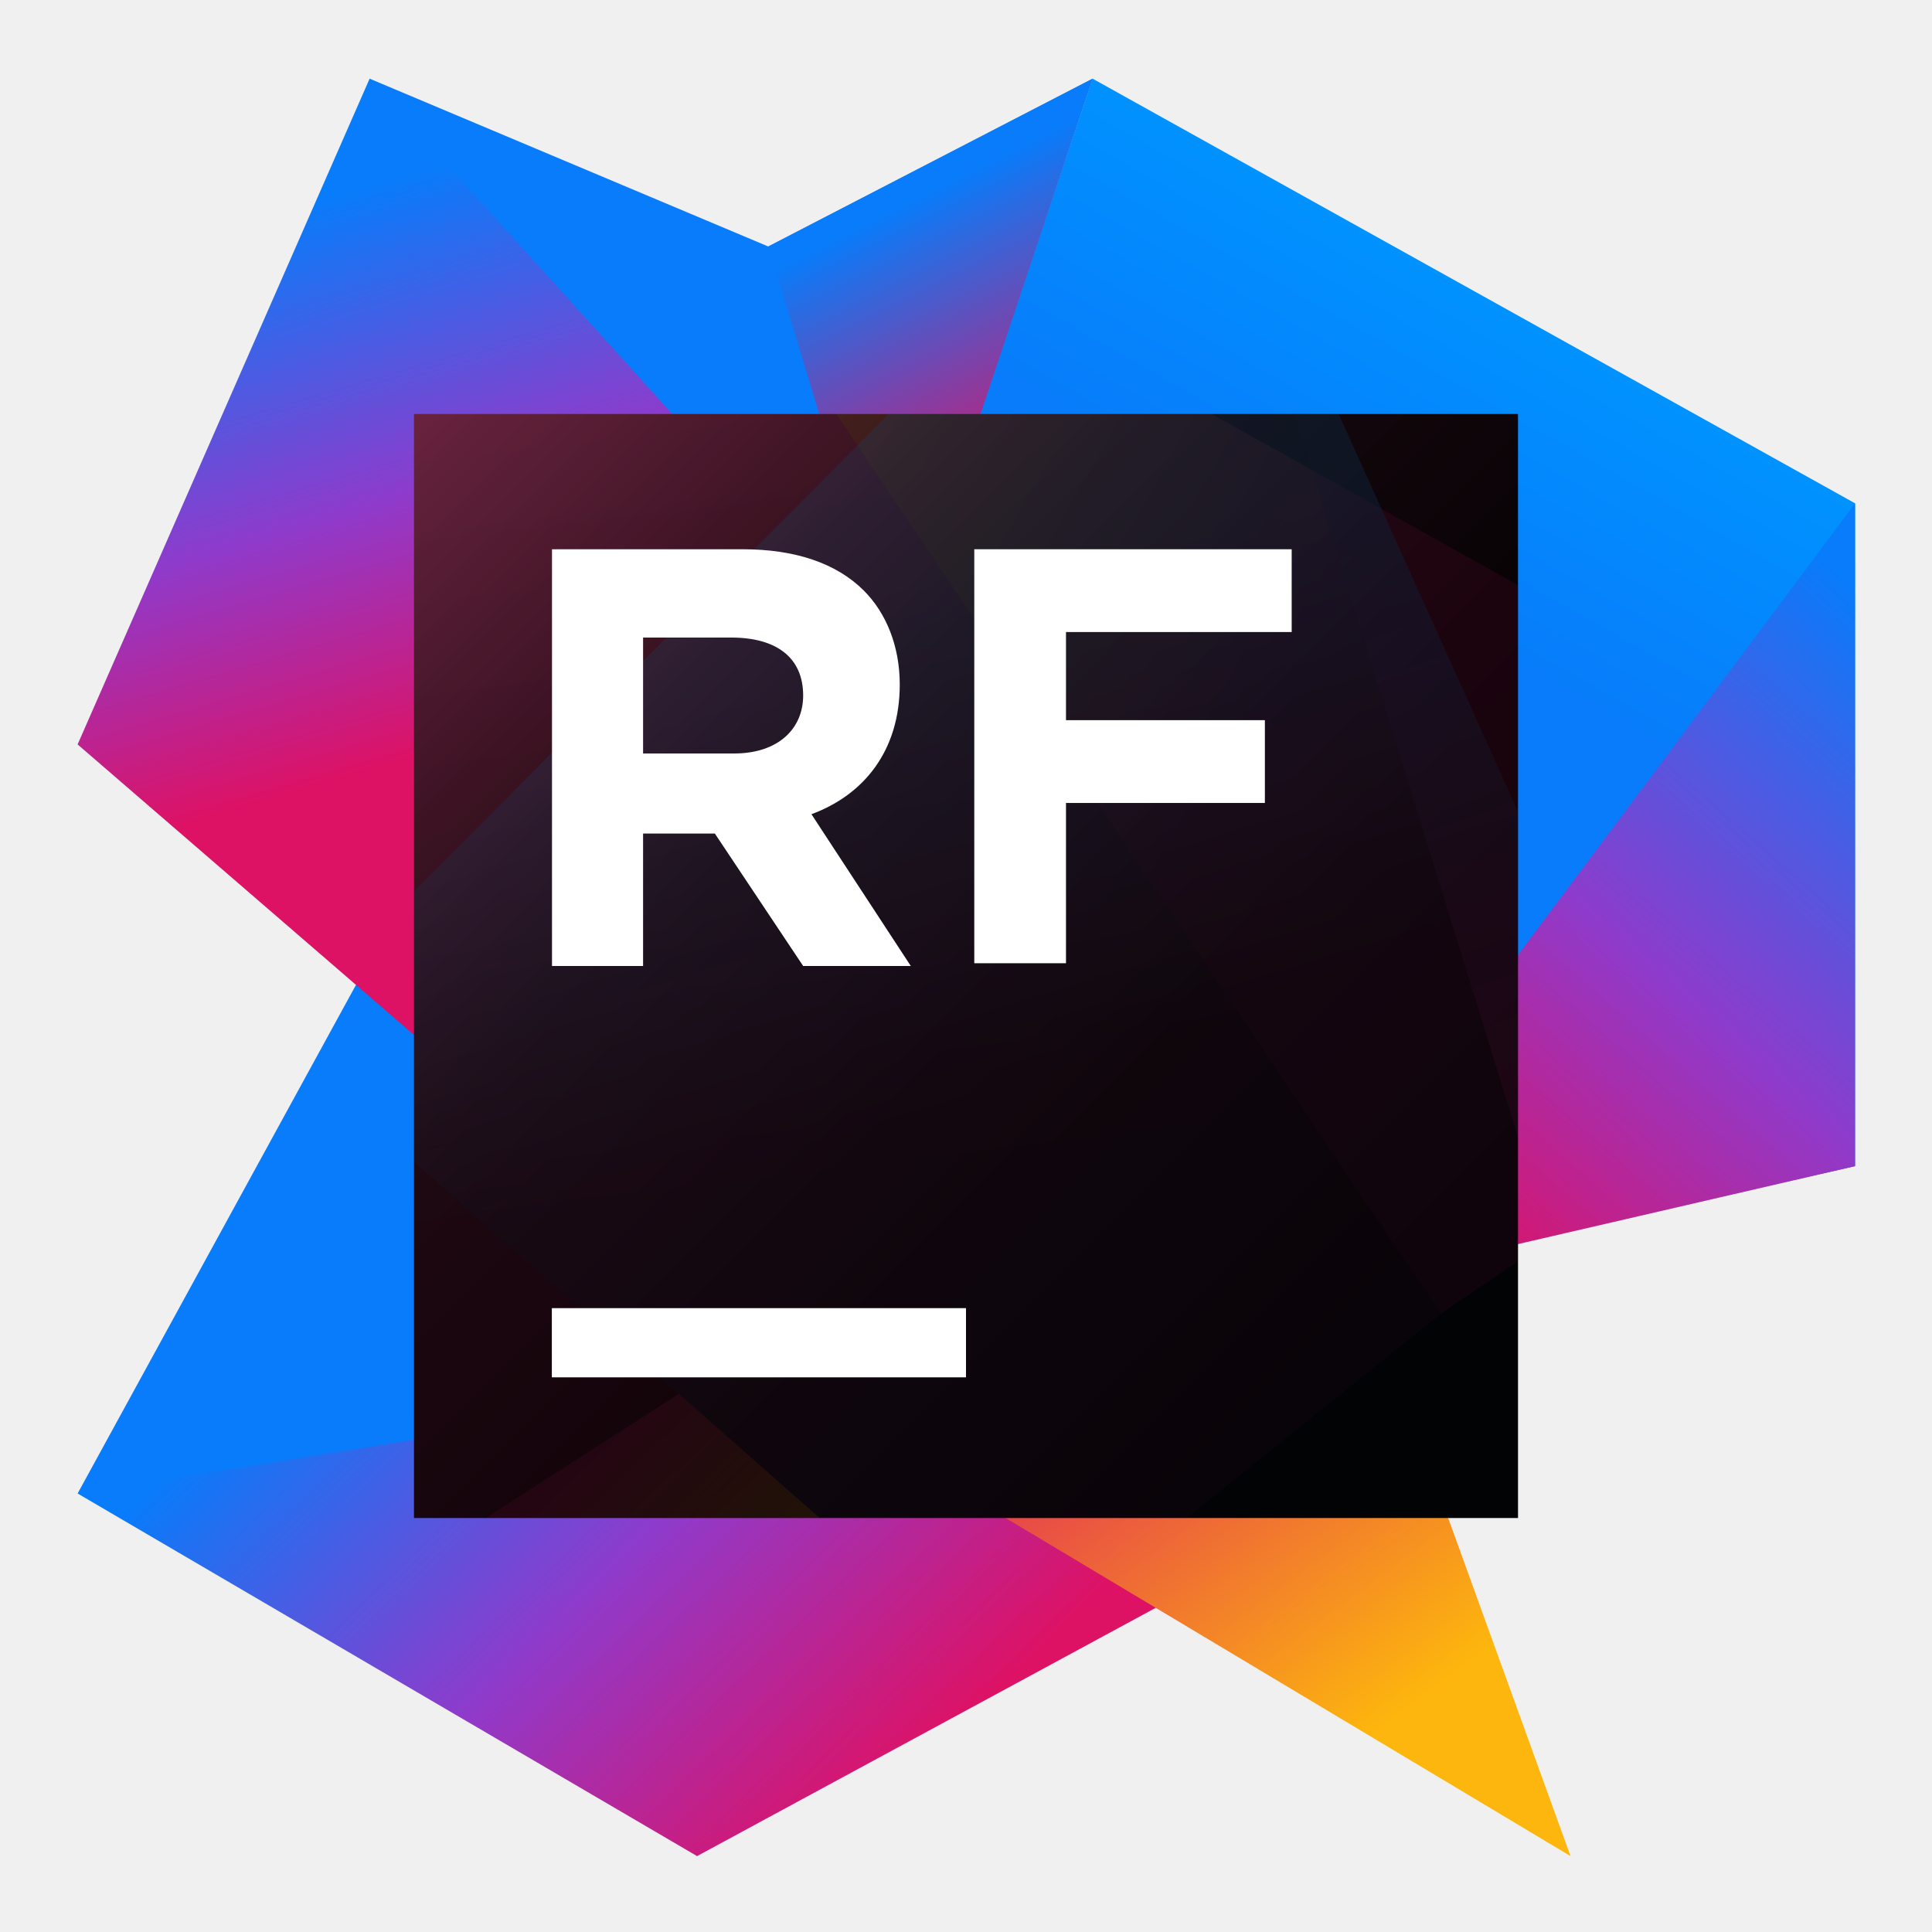
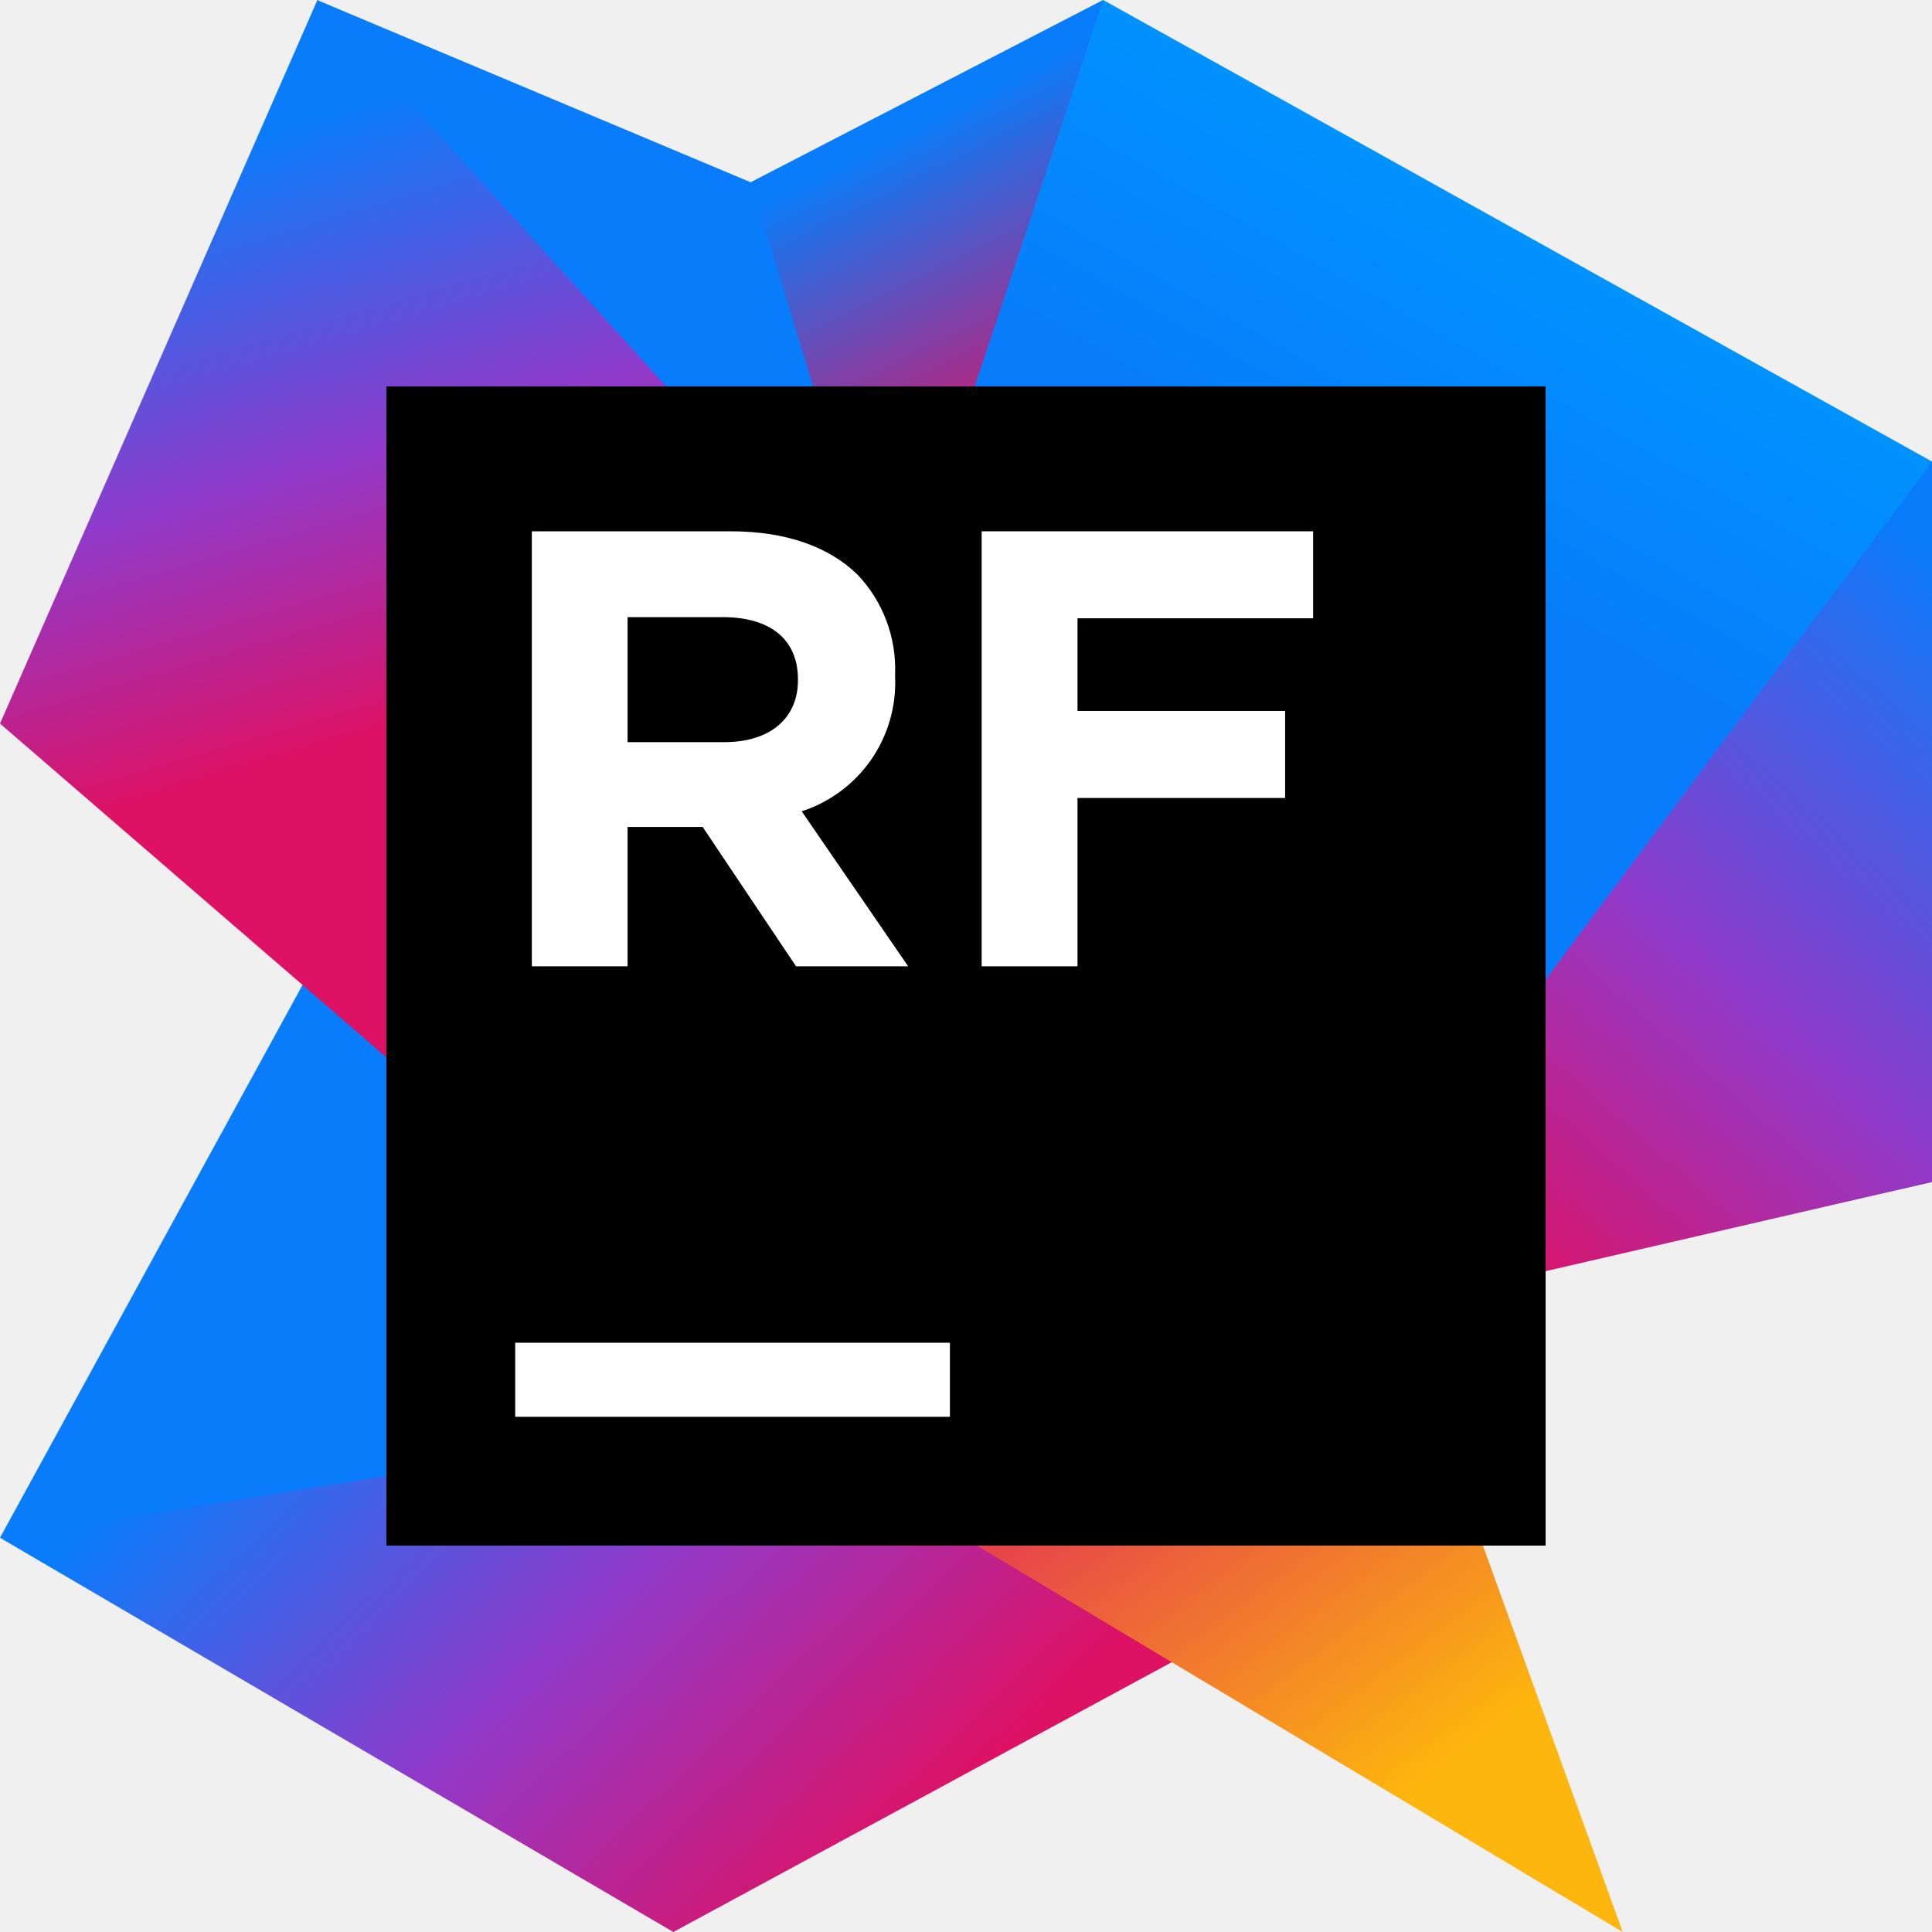
- <svg xmlns="http://www.w3.org/2000/svg" width="70" height="70" viewBox="0 0 70 70" fill="none">
-   <path d="M29.136 38.091L40.888 32.009Z" fill="url(#paint0_linear_1926_1921)" />
-   <path d="M48.991 54.402L25.256 67.25L2.812 54.112L44.081 38.693L48.991 54.402Z" fill="url(#paint1_linear_1926_1921)" />
-   <path d="M39.588 2.85L26.684 41.12L13.845 33.954L2.812 54.112L23.415 50.819L49.557 46.209L67.212 42.252V18.236L39.588 2.85Z" fill="url(#paint2_linear_1926_1921)" />
-   <path d="M31.967 25.16L14.804 20.214L13.392 2.85L27.836 8.931L39.588 2.85L31.967 25.16Z" fill="#087CFA" />
-   <path d="M32.47 24.154L27.836 8.931L39.588 2.85L32.47 24.154Z" fill="url(#paint3_linear_1926_1921)" />
-   <path d="M47.13 40.249L13.392 2.85L2.812 26.972L32.604 52.706L47.13 40.249Z" fill="url(#paint4_linear_1926_1921)" />
-   <path d="M67.212 42.252L47.565 46.794L48.314 43.56L67.212 18.237V42.252Z" fill="url(#paint5_linear_1926_1921)" />
-   <path d="M56.903 67.25L32.605 52.707L47.131 40.249L56.903 67.25Z" fill="url(#paint6_linear_1926_1921)" />
-   <path d="M55 15H15V55H55V15Z" fill="url(#paint7_linear_1926_1921)" />
-   <g opacity="0.3">
-     <path opacity="0.3" d="M52.2 47.6L55 45.7V21.2L43.9 15H30.3L52.2 47.6Z" fill="url(#paint8_linear_1926_1921)" />
-     <path opacity="0.3" d="M15 55H43L52.2 47.6L30.3 15H15V55Z" fill="url(#paint9_linear_1926_1921)" />
-     <path opacity="0.3" d="M24.6 50.5L17.6 55H29.7L24.6 50.5Z" fill="url(#paint10_linear_1926_1921)" />
-     <path opacity="0.3" d="M15 42.1L29.7 55H55V29.4L48.5 15H32.2L31 16.2L15 32.3V42.1Z" fill="url(#paint11_linear_1926_1921)" />
-     <path opacity="0.3" d="M46.9 15L55 41.2V29.4L48.5 15H46.9Z" fill="url(#paint12_linear_1926_1921)" />
-   </g>
-   <path d="M35 47.4H20V49.9H35V47.4Z" fill="white" />
-   <path d="M35 47.4H20V49.9H35V47.4Z" fill="white" />
-   <path d="M20 19.9H26.9C28.8 19.9 30.3 20.4 31.3 21.4C32.1 22.2 32.6 23.4 32.6 24.8C32.6 27.2 31.3 28.8 29.4 29.5L33 35H29.1L25.9 30.2H23.3V35H20V19.9ZM26.6 27.3C28.2 27.3 29.1 26.4 29.1 25.2C29.1 23.8 28.1 23.1 26.5 23.1H23.3V27.3H26.6Z" fill="white" />
-   <path d="M35.3 19.9H46.8V22.9H38.623V26.093H45.829V29.093H38.623V34.9H35.3V19.9Z" fill="white" />
+ <svg xmlns="http://www.w3.org/2000/svg" width="70" height="70" fill="none" viewBox="0 0 70 70">
  <defs>
-     <linearGradient id="paint0_linear_1926_1921" x1="33.066" y1="32.65" x2="36.237" y2="36.562" gradientUnits="userSpaceOnUse">
-       <stop offset="0.104" stop-color="#087CFA" />
-       <stop offset="0.793" stop-color="#DD1265" />
+     <linearGradient id="a" x1="16.844" x2="38.664" y1="41.53" y2="64.22" gradientUnits="userSpaceOnUse">
+       <stop offset="0.01" stop-color="#087CFA" />
+       <stop offset="0.49" stop-color="#903ACA" />
+       <stop offset="0.93" stop-color="#DD1265" />
    </linearGradient>
-     <linearGradient id="paint1_linear_1926_1921" x1="18.307" y1="41.059" x2="38.385" y2="61.934" gradientUnits="userSpaceOnUse">
-       <stop offset="0.009" stop-color="#087CFA" />
-       <stop offset="0.493" stop-color="#903ACA" />
-       <stop offset="0.929" stop-color="#DD1265" />
+     <linearGradient id="b" x1="42.219" x2="57.684" y1="36.165" y2="8.898" gradientUnits="userSpaceOnUse">
+       <stop offset="0.59" stop-color="#087CFA" />
+       <stop offset="0.99" stop-color="#0093FF" />
    </linearGradient>
-     <linearGradient id="paint2_linear_1926_1921" x1="41.652" y1="36.123" x2="55.883" y2="11.041" gradientUnits="userSpaceOnUse">
-       <stop offset="0.589" stop-color="#087CFA" />
-       <stop offset="0.992" stop-color="#0093FF" />
+     <linearGradient id="c" x1="30.258" x2="41.726" y1="-0.027" y2="22.717" gradientUnits="userSpaceOnUse">
+       <stop offset="0.21" stop-color="#087CFA" />
+       <stop offset="0.7" stop-color="#DD1265" />
    </linearGradient>
-     <linearGradient id="paint3_linear_1926_1921" x1="30.648" y1="2.83" x2="41.199" y2="23.754" gradientUnits="userSpaceOnUse">
-       <stop offset="0.213" stop-color="#087CFA" />
-       <stop offset="0.699" stop-color="#DD1265" />
+     <linearGradient id="d" x1="15.176" x2="25.577" y1="3.073" y2="38.511" gradientUnits="userSpaceOnUse">
+       <stop stop-color="#087CFA" />
+       <stop offset="0.33" stop-color="#903ACA" />
+       <stop offset="0.6" stop-color="#DD1265" />
    </linearGradient>
-     <linearGradient id="paint4_linear_1926_1921" x1="16.771" y1="5.68" x2="26.343" y2="38.285" gradientUnits="userSpaceOnUse">
-       <stop stop-color="#087CFA" />
-       <stop offset="0.333" stop-color="#903ACA" />
-       <stop offset="0.599" stop-color="#DD1265" />
+     <linearGradient id="e" x1="81.61" x2="49.892" y1="16.549" y2="52.675" gradientUnits="userSpaceOnUse">
+       <stop offset="0.21" stop-color="#087CFA" />
+       <stop offset="0.56" stop-color="#903ACA" />
+       <stop offset="0.84" stop-color="#DD1265" />
    </linearGradient>
-     <linearGradient id="paint5_linear_1926_1921" x1="77.895" y1="18.077" x2="48.712" y2="51.316" gradientUnits="userSpaceOnUse">
-       <stop offset="0.213" stop-color="#087CFA" />
-       <stop offset="0.564" stop-color="#903ACA" />
-       <stop offset="0.844" stop-color="#DD1265" />
-     </linearGradient>
-     <linearGradient id="paint6_linear_1926_1921" x1="56.865" y1="69.215" x2="38.505" y2="44.654" gradientUnits="userSpaceOnUse">
-       <stop offset="0.306" stop-color="#FDB60D" />
+     <linearGradient id="f" x1="58.751" x2="38.795" y1="72.133" y2="45.434" gradientUnits="userSpaceOnUse">
+       <stop offset="0.31" stop-color="#FDB60D" />
      <stop offset="1" stop-color="#DD1265" />
    </linearGradient>
-     <linearGradient id="paint7_linear_1926_1921" x1="14.345" y1="14.345" x2="52.061" y2="52.061" gradientUnits="userSpaceOnUse">
-       <stop offset="0.028" stop-color="#5A1F3A" />
-       <stop offset="0.08" stop-color="#4E1B32" />
-       <stop offset="0.277" stop-color="#260D18" />
-       <stop offset="0.38" stop-color="#16080E" />
-       <stop offset="0.391" stop-color="#15080E" />
-       <stop offset="0.683" stop-color="#060204" />
-       <stop offset="0.914" />
-     </linearGradient>
-     <linearGradient id="paint8_linear_1926_1921" x1="60.769" y1="38.48" x2="25.657" y2="18.331" gradientUnits="userSpaceOnUse">
-       <stop stop-color="#DD1265" />
-       <stop offset="0.483" stop-color="#DD1265" />
-       <stop offset="0.942" stop-color="#FDB60D" />
-     </linearGradient>
-     <linearGradient id="paint9_linear_1926_1921" x1="34.028" y1="54.969" x2="28.628" y2="9.883" gradientUnits="userSpaceOnUse">
-       <stop offset="0.278" stop-color="#79123A" />
-       <stop offset="1" stop-color="#FA4D6C" />
-     </linearGradient>
-     <linearGradient id="paint10_linear_1926_1921" x1="19.027" y1="50.184" x2="27.256" y2="58.755" gradientUnits="userSpaceOnUse">
-       <stop offset="0.278" stop-color="#DD1265" />
-       <stop offset="0.968" stop-color="#FDB60D" />
-     </linearGradient>
-     <linearGradient id="paint11_linear_1926_1921" x1="29.869" y1="18.959" x2="38.611" y2="47.588" gradientUnits="userSpaceOnUse">
-       <stop offset="0.137" stop-color="#00AAFF" />
-       <stop offset="0.349" stop-color="#0778BB" />
-       <stop offset="0.713" stop-color="#141E3E" />
-     </linearGradient>
-     <linearGradient id="paint12_linear_1926_1921" x1="47.71" y1="15.15" x2="56.504" y2="39.432" gradientUnits="userSpaceOnUse">
-       <stop offset="0.007" stop-color="#08396C" />
-       <stop offset="1" stop-color="#B72580" />
-     </linearGradient>
  </defs>
+   <path fill="url(#a)" d="M50.198 56.033L24.396 70L0 55.716L44.844 38.959L50.198 56.033Z" />
+   <path fill="url(#b)" d="M39.971 0L25.949 41.595L11.993 33.802L0 55.715L22.395 52.139L50.81 47.124L70 42.826V16.723L39.971 0Z" />
+   <path fill="#087CFA" d="M31.719 24.248L13.037 18.873L11.484 0L27.202 6.606L39.977 0L31.719 24.248Z" />
+   <path fill="url(#c)" d="M32.266 23.155L27.201 6.606L39.976 0L32.266 23.155Z" />
+   <path fill="url(#d)" d="M48.174 40.649L11.501 0L0 26.217L32.38 54.19L48.174 40.649Z" />
+   <path fill="url(#e)" d="M70 42.826L48.672 47.748L49.487 44.231L70 16.724V42.826Z" />
+   <path fill="url(#f)" d="M58.794 70L32.38 54.196L48.174 40.649L58.794 70Z" />
+   <path fill="#000" d="M56 14H14V56H56V14Z" />
+   <path fill="#fff" d="M34.417 48.65H18.667V51.333H34.417V48.65Z" />
+   <path fill="#fff" d="M19.27 19.25H26.478C28.485 19.25 30.04 19.812 31.075 20.826C31.53 21.306 31.884 21.872 32.117 22.491C32.349 23.11 32.456 23.769 32.431 24.43V24.504C32.481 25.577 32.177 26.637 31.566 27.521C30.954 28.405 30.069 29.063 29.047 29.395L32.904 35.011H28.842L25.459 29.962H22.738V35.011H19.27V19.25ZM26.252 26.889C27.944 26.889 28.911 25.985 28.911 24.656V24.614C28.911 23.127 27.86 22.36 26.189 22.36H22.738V26.889H26.252Z" />
+   <path fill="#fff" d="M35.567 19.25H47.577V22.402H39.04V25.759H46.563V28.912H39.04V35.011H35.567V19.25Z" />
</svg>
